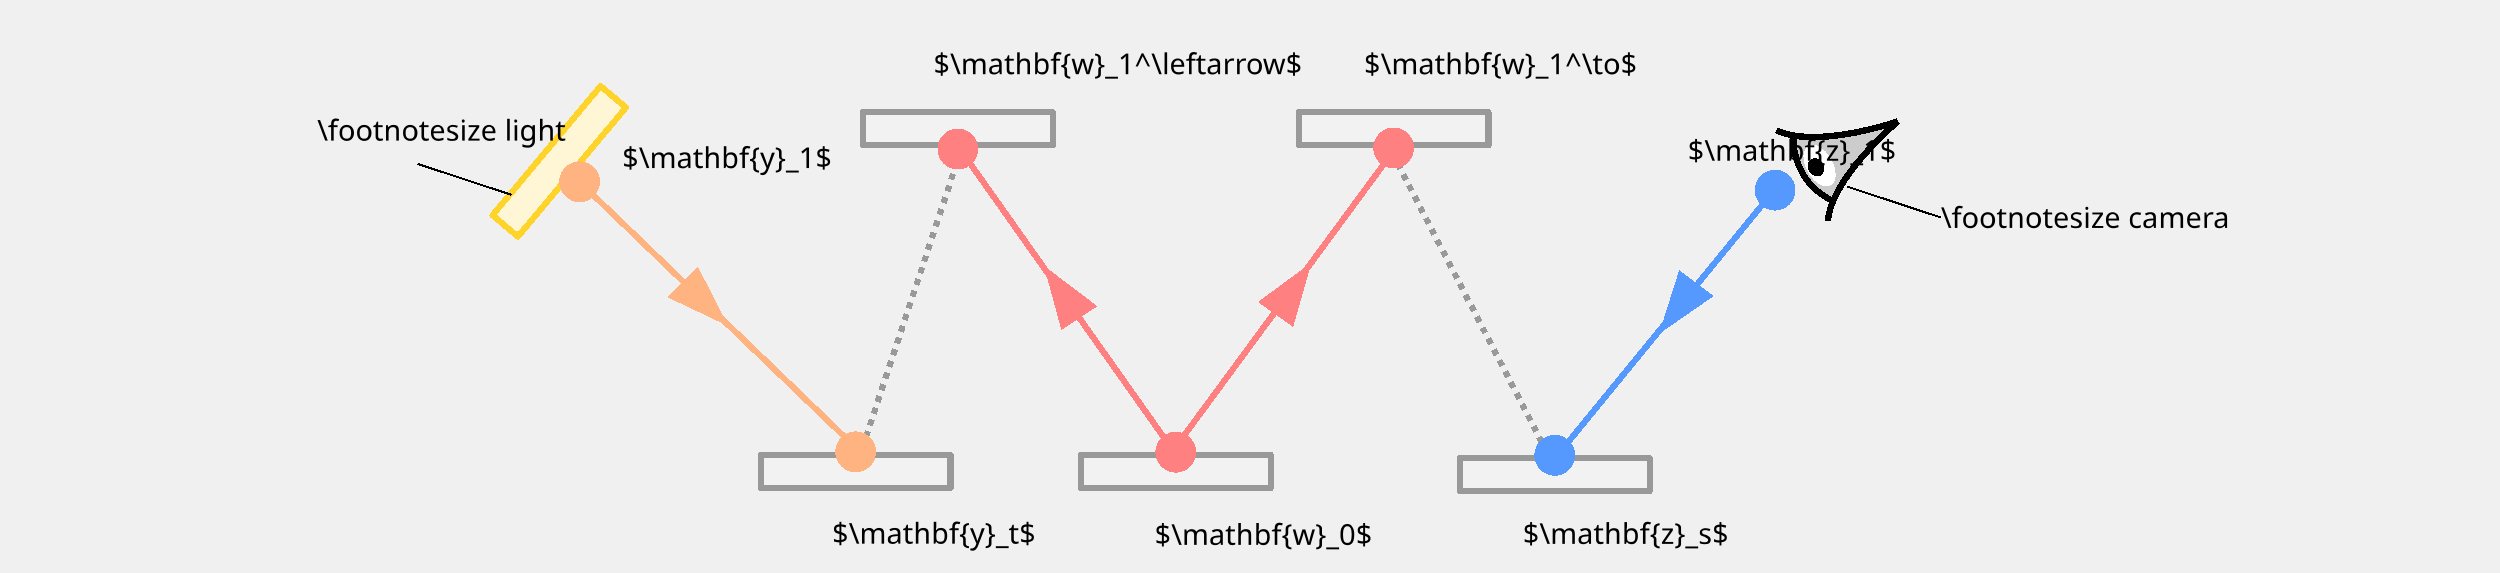
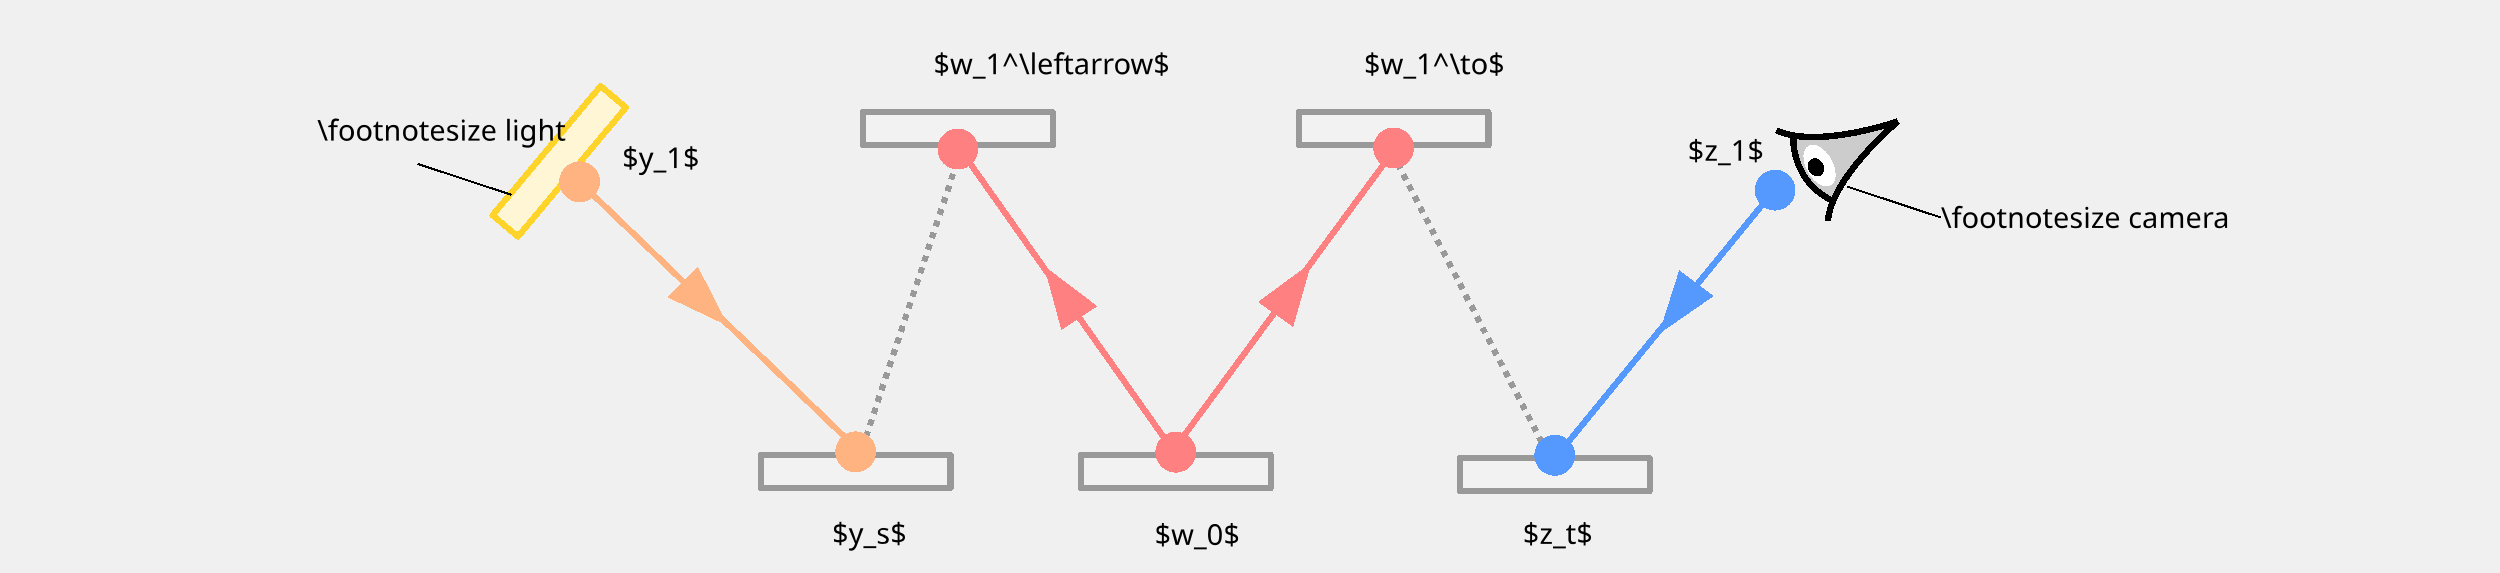
<svg xmlns="http://www.w3.org/2000/svg" width="345pt" height="79pt" viewBox="0 0 121.708 27.869" version="1.1" id="svg8" style="shape-rendering:crispEdges">
  <defs id="defs2" />
  <g id="layer1" transform="translate(-26.28579,-255.5024)">
    <rect y="277.65" x="78.91" height="1.616" width="9.236" id="rect4743-23" style="fill:#f2f2f2;fill-opacity:1;stroke:#999999;stroke-width:0.3;stroke-linecap:butt;stroke-linejoin:round;stroke-miterlimit:4;stroke-dasharray:none;stroke-opacity:1" />
    <g transform="rotate(150.4698,63.02287,280.28)" id="g844">
      <path id="path4549" d="m 9.94,270.981 c -0.453,-0.344 -1.074,-0.677 -1.813,-0.973 -0.688,-0.276 -1.546,-0.539 -2.337,-0.718 -0.05,-0.011 -0.088,-0.023 -0.084,-0.025 0.003,-0.003 0.06,-0.017 0.127,-0.032 0.695,-0.157 1.519,-0.407 2.162,-0.656 0.731,-0.283 1.381,-0.618 1.849,-0.954 l 0.086,-0.062 0.014,0.017 c 0.034,0.041 0.155,0.248 0.213,0.362 0.236,0.466 0.348,0.971 0.335,1.509 -0.011,0.458 -0.108,0.881 -0.3,1.306 -0.046,0.101 -0.14,0.284 -0.152,0.295 -0.003,0.002 -0.048,-0.028 -0.1,-0.068 z m 0.027,-1.247 c 0.193,-0.065 0.313,-0.292 0.278,-0.529 -0.023,-0.158 -0.111,-0.289 -0.234,-0.35 -0.049,-0.024 -0.061,-0.027 -0.125,-0.03 -0.083,-0.003 -0.139,0.012 -0.204,0.055 -0.084,0.056 -0.155,0.165 -0.182,0.28 -0.02,0.083 -0.013,0.22 0.015,0.302 0.046,0.137 0.149,0.243 0.267,0.276 0.054,0.015 0.134,0.013 0.186,-0.004 z" style="fill:#cccccc;fill-opacity:1;stroke:#cccccc;stroke-width:0.312;stroke-linecap:round;stroke-linejoin:round;stroke-miterlimit:4;stroke-dasharray:none;stroke-opacity:1" />
      <path id="path4809" d="m 5.283,269.266 c 0,0 4.1,-0.733 5.368,-2.535" style="fill:none;stroke:#000000;stroke-width:0.312;stroke-linecap:butt;stroke-linejoin:miter;stroke-miterlimit:4;stroke-dasharray:none;stroke-opacity:1" />
      <path id="path4809-6" d="m 5.283,269.266 c 0,0 4.1,0.733 5.368,2.535" style="fill:none;stroke:#000000;stroke-width:0.312;stroke-linecap:butt;stroke-linejoin:miter;stroke-miterlimit:4;stroke-dasharray:none;stroke-opacity:1" />
      <path id="path4826" d="m 9.963,267.465 c 0.795,1.097 0.802,2.553 0.109,3.692" style="fill:none;stroke:#000000;stroke-width:0.312;stroke-linecap:butt;stroke-linejoin:miter;stroke-miterlimit:4;stroke-dasharray:none;stroke-opacity:1" />
      <ellipse ry="1.1" rx="0.65" cy="269.273" cx="9.674" id="path4832" style="fill:#ffffff;fill-opacity:1;stroke:none;stroke-width:0.312;stroke-linecap:round;stroke-linejoin:round;stroke-miterlimit:4;stroke-dasharray:none;stroke-opacity:1" />
      <ellipse ry="0.462" rx="0.38" cy="269.286" cx="9.868" id="path4832-8" style="fill:#000000;fill-opacity:1;stroke:none;stroke-width:0.312;stroke-linecap:round;stroke-linejoin:round;stroke-miterlimit:4;stroke-dasharray:none;stroke-opacity:1" />
    </g>
    <rect transform="rotate(-50.08343)" y="209.222" x="-171.752" height="1.616" width="8.197" id="rect4743-23-4" style="fill:#fff6d5;fill-opacity:1;stroke:#ffd42a;stroke-width:0.3;stroke-linecap:butt;stroke-linejoin:round;stroke-miterlimit:4;stroke-dasharray:none;stroke-opacity:1" />
    <rect y="277.65" x="63.324" height="1.616" width="9.236" id="rect4743-23-3-2" style="fill:#f2f2f2;fill-opacity:1;stroke:#999999;stroke-width:0.3;stroke-linecap:butt;stroke-linejoin:round;stroke-miterlimit:4;stroke-dasharray:none;stroke-opacity:1" />
    <path style="fill:none;stroke:#999999;stroke-width:0.3;stroke-linecap:butt;stroke-linejoin:miter;stroke-miterlimit:4;stroke-dasharray:0.3, 0.3;stroke-dashoffset:0;stroke-opacity:1" d="m 94.045,262.923 7.858,15.187" id="path884-6-7-4-1" />
    <path style="fill:#ffccaa;stroke:#ffb380;stroke-width:0.3;stroke-linecap:butt;stroke-linejoin:miter;stroke-miterlimit:4;stroke-dasharray:none;stroke-opacity:1" d="M 67.715,277.068 54.606,264.459" id="path884-6" />
    <ellipse style="fill:#ffb380;fill-opacity:1;stroke:none;stroke-width:0.495;stroke-linecap:round;stroke-linejoin:round;stroke-miterlimit:4;stroke-dasharray:none;stroke-opacity:1" id="path4881-6" cx="54.502" cy="264.351" rx="0.992" ry="0.994" />
    <path style="fill:none;stroke:#999999;stroke-width:0.3;stroke-linecap:butt;stroke-linejoin:miter;stroke-miterlimit:4;stroke-dasharray:0.3, 0.3;stroke-dashoffset:0;stroke-opacity:1" d="M 73.065,262.823 68.183,277.569" id="path884-6-7-4-1-4" />
    <ellipse style="fill:#ffb380;fill-opacity:1;stroke:none;stroke-width:0.495;stroke-linecap:round;stroke-linejoin:round;stroke-miterlimit:4;stroke-dasharray:none;stroke-opacity:1" id="path4881-2" cx="67.942" cy="277.5" rx="0.992" ry="0.994" />
    <path style="fill:#5599ff;stroke:#5599ff;stroke-width:0.3;stroke-linecap:butt;stroke-linejoin:miter;stroke-miterlimit:4;stroke-dasharray:none;stroke-opacity:1" d="M 101.904,277.91 112.588,264.853" id="path884-6-8" />
    <ellipse style="fill:#5599ff;fill-opacity:1;stroke:none;stroke-width:0.495;stroke-linecap:round;stroke-linejoin:round;stroke-miterlimit:4;stroke-dasharray:none;stroke-opacity:1" id="path4881-2-1" cx="112.704" cy="264.758" rx="0.992" ry="0.994" />
    <ellipse style="fill:#ff8080;fill-opacity:1;stroke:none;stroke-width:0.495;stroke-linecap:round;stroke-linejoin:round;stroke-miterlimit:4;stroke-dasharray:none;stroke-opacity:1" id="path4881-2-6" cx="83.527" cy="277.516" rx="0.992" ry="0.994" />
    <path style="fill:#ff8080;stroke:#ff8080;stroke-width:0.3;stroke-linecap:butt;stroke-linejoin:miter;stroke-miterlimit:4;stroke-dasharray:none;stroke-opacity:1" d="M 83.395,277.433 73.065,262.823" id="path884-6-6" />
    <rect y="260.956" x="68.3" height="1.616" width="9.236" id="rect4743-23-3" style="fill:#f2f2f2;fill-opacity:1;stroke:#999999;stroke-width:0.3;stroke-linecap:butt;stroke-linejoin:round;stroke-miterlimit:4;stroke-dasharray:none;stroke-opacity:1" />
    <ellipse style="fill:#ff8080;fill-opacity:1;stroke:none;stroke-width:0.495;stroke-linecap:round;stroke-linejoin:round;stroke-miterlimit:4;stroke-dasharray:none;stroke-opacity:1" id="path4881-2-6-9" cx="72.918" cy="262.758" rx="0.992" ry="0.994" />
    <path style="fill:#ff8080;stroke:#ff8080;stroke-width:0.3;stroke-linecap:butt;stroke-linejoin:miter;stroke-miterlimit:4;stroke-dasharray:none;stroke-opacity:1" d="M 83.395,277.433 94.164,262.8" id="path884-6-6-0" />
    <path id="path983" d="m 58.783,269.977 1.481,-1.495 1.471,2.892 z" style="fill:#ffb380;fill-opacity:1;stroke:none;stroke-width:0.265px;stroke-linecap:butt;stroke-linejoin:miter;stroke-opacity:1" />
    <rect y="260.956" x="89.514" height="1.616" width="9.236" id="rect4743-23-7" style="fill:#f2f2f2;fill-opacity:1;stroke:#999999;stroke-width:0.3;stroke-linecap:butt;stroke-linejoin:round;stroke-miterlimit:4;stroke-dasharray:none;stroke-opacity:1" />
    <ellipse style="fill:#ff8080;fill-opacity:1;stroke:none;stroke-width:0.495;stroke-linecap:round;stroke-linejoin:round;stroke-miterlimit:4;stroke-dasharray:none;stroke-opacity:1" id="path4881-2-6-9-3" cx="94.132" cy="262.706" rx="0.992" ry="0.994" />
    <rect y="277.801" x="97.358" height="1.616" width="9.236" id="rect4743-23-7-4" style="fill:#f2f2f2;fill-opacity:1;stroke:#999999;stroke-width:0.3;stroke-linecap:butt;stroke-linejoin:round;stroke-miterlimit:4;stroke-dasharray:none;stroke-opacity:1" />
    <ellipse style="fill:#5599ff;fill-opacity:1;stroke:none;stroke-width:0.495;stroke-linecap:round;stroke-linejoin:round;stroke-miterlimit:4;stroke-dasharray:none;stroke-opacity:1" id="path4881" cx="101.976" cy="277.668" rx="0.992" ry="0.994" />
    <path id="path983-6" d="m 108.033,268.651 1.681,1.266 -2.667,1.848 z" style="fill:#5599ff;fill-opacity:1;stroke:none;stroke-width:0.265px;stroke-linecap:butt;stroke-linejoin:miter;stroke-opacity:1" />
    <path id="path983-2" d="m 89.241,271.422 -1.717,-1.217 2.613,-1.923 z" style="fill:#ff8080;fill-opacity:1;stroke:none;stroke-width:0.265px;stroke-linecap:butt;stroke-linejoin:miter;stroke-opacity:1" />
    <path id="path983-2-0" d="m 79.712,270.411 -1.756,1.16 -0.847,-3.132 z" style="fill:#ff8080;fill-opacity:1;stroke:none;stroke-width:0.265px;stroke-linecap:butt;stroke-linejoin:miter;stroke-opacity:1" />
    <text xml:space="preserve" style="font-style:normal;font-weight:normal;font-size:2.822px;line-height:1.25;font-family:sans-serif;letter-spacing:0px;word-spacing:0px;fill:#000000;fill-opacity:1;stroke:none;stroke-width:0.265" x="82.494" y="282.029" id="text852-9-6-61-1">
-       <tspan id="tspan850-3-7-4-3" x="82.494" y="282.029" style="font-style:normal;font-variant:normal;font-weight:normal;font-stretch:normal;font-size:1.411px;font-family:'Linux Libertine';-inkscape-font-specification:'Linux Libertine';stroke-width:0.265">$\mathbf{w}_0$</tspan>
+       <tspan id="tspan850-3-7-4-3" x="82.494" y="282.029" style="font-style:normal;font-variant:normal;font-weight:normal;font-stretch:normal;font-size:1.411px;font-family:'Linux Libertine';-inkscape-font-specification:'Linux Libertine';stroke-width:0.265">$w_0$</tspan>
    </text>
    <text xml:space="preserve" style="font-style:normal;font-weight:normal;font-size:2.822px;line-height:1.25;font-family:sans-serif;letter-spacing:0px;word-spacing:0px;fill:#000000;fill-opacity:1;stroke:none;stroke-width:0.265" x="71.726" y="259.114" id="text852-9-6-61">
-       <tspan id="tspan850-3-7-4" x="71.726" y="259.114" style="font-style:normal;font-variant:normal;font-weight:normal;font-stretch:normal;font-size:1.411px;font-family:'Linux Libertine';-inkscape-font-specification:'Linux Libertine';stroke-width:0.265">$\mathbf{w}_1^\leftarrow$</tspan>
+       <tspan id="tspan850-3-7-4" x="71.726" y="259.114" style="font-style:normal;font-variant:normal;font-weight:normal;font-stretch:normal;font-size:1.411px;font-family:'Linux Libertine';-inkscape-font-specification:'Linux Libertine';stroke-width:0.265">$w_1^\leftarrow$</tspan>
    </text>
    <text xml:space="preserve" style="font-style:normal;font-weight:normal;font-size:2.822px;line-height:1.25;font-family:sans-serif;letter-spacing:0px;word-spacing:0px;fill:#000000;fill-opacity:1;stroke:none;stroke-width:0.265" x="92.687" y="259.114" id="text852-9-6-61-4">
-       <tspan id="tspan850-3-7-4-9" x="92.687" y="259.114" style="font-style:normal;font-variant:normal;font-weight:normal;font-stretch:normal;font-size:1.411px;font-family:'Linux Libertine';-inkscape-font-specification:'Linux Libertine';stroke-width:0.265">$\mathbf{w}_1^\to$</tspan>
+       <tspan id="tspan850-3-7-4-9" x="92.687" y="259.114" style="font-style:normal;font-variant:normal;font-weight:normal;font-stretch:normal;font-size:1.411px;font-family:'Linux Libertine';-inkscape-font-specification:'Linux Libertine';stroke-width:0.265">$w_1^\to$</tspan>
    </text>
    <text xml:space="preserve" style="font-style:normal;font-weight:normal;font-size:2.822px;line-height:1.25;font-family:sans-serif;letter-spacing:0px;word-spacing:0px;fill:#000000;fill-opacity:1;stroke:none;stroke-width:0.265" x="66.792" y="281.968" id="text852-9-6-61-4-4-4">
-       <tspan id="tspan850-3-7-4-9-0-9" x="66.792" y="281.968" style="font-style:normal;font-variant:normal;font-weight:normal;font-stretch:normal;font-size:1.411px;font-family:'Linux Libertine';-inkscape-font-specification:'Linux Libertine';stroke-width:0.265">$\mathbf{y}_t$</tspan>
+       <tspan id="tspan850-3-7-4-9-0-9" x="66.792" y="281.968" style="font-style:normal;font-variant:normal;font-weight:normal;font-stretch:normal;font-size:1.411px;font-family:'Linux Libertine';-inkscape-font-specification:'Linux Libertine';stroke-width:0.265">$y_s$</tspan>
    </text>
    <text xml:space="preserve" style="font-style:normal;font-weight:normal;font-size:2.822px;line-height:1.25;font-family:sans-serif;letter-spacing:0px;word-spacing:0px;fill:#000000;fill-opacity:1;stroke:none;stroke-width:0.265" x="108.45" y="263.33" id="text852-9-6-61-4-4">
-       <tspan id="tspan850-3-7-4-9-0" x="108.45" y="263.33" style="font-style:normal;font-variant:normal;font-weight:normal;font-stretch:normal;font-size:1.411px;font-family:'Linux Libertine';-inkscape-font-specification:'Linux Libertine';stroke-width:0.265">$\mathbf{z}_1$</tspan>
+       <tspan id="tspan850-3-7-4-9-0" x="108.45" y="263.33" style="font-style:normal;font-variant:normal;font-weight:normal;font-stretch:normal;font-size:1.411px;font-family:'Linux Libertine';-inkscape-font-specification:'Linux Libertine';stroke-width:0.265">$z_1$</tspan>
    </text>
    <text xml:space="preserve" style="font-style:normal;font-weight:normal;font-size:2.822px;line-height:1.25;font-family:sans-serif;letter-spacing:0px;word-spacing:0px;fill:#000000;fill-opacity:1;stroke:none;stroke-width:0.265;shape-rendering:crispEdges" x="100.419" y="281.982" id="text852-9-6-61-4-4-5">
-       <tspan id="tspan850-3-7-4-9-0-0" x="100.419" y="281.982" style="font-style:normal;font-variant:normal;font-weight:normal;font-stretch:normal;font-size:1.411px;font-family:'Linux Libertine';-inkscape-font-specification:'Linux Libertine';stroke-width:0.265">$\mathbf{z}_s$</tspan>
+       <tspan id="tspan850-3-7-4-9-0-0" x="100.419" y="281.982" style="font-style:normal;font-variant:normal;font-weight:normal;font-stretch:normal;font-size:1.411px;font-family:'Linux Libertine';-inkscape-font-specification:'Linux Libertine';stroke-width:0.265">$z_t$</tspan>
    </text>
    <text xml:space="preserve" style="font-style:normal;font-weight:normal;font-size:2.822px;line-height:1.25;font-family:sans-serif;letter-spacing:0px;word-spacing:0px;fill:#000000;fill-opacity:1;stroke:none;stroke-width:0.265" x="56.574" y="263.683" id="text852-9-6-61-4-4-4-8">
-       <tspan id="tspan850-3-7-4-9-0-9-2" x="56.574" y="263.683" style="font-style:normal;font-variant:normal;font-weight:normal;font-stretch:normal;font-size:1.411px;font-family:'Linux Libertine';-inkscape-font-specification:'Linux Libertine';stroke-width:0.265">$\mathbf{y}_1$</tspan>
+       <tspan id="tspan850-3-7-4-9-0-9-2" x="56.574" y="263.683" style="font-style:normal;font-variant:normal;font-weight:normal;font-stretch:normal;font-size:1.411px;font-family:'Linux Libertine';-inkscape-font-specification:'Linux Libertine';stroke-width:0.265">$y_1$</tspan>
    </text>
    <text xml:space="preserve" style="font-style:normal;font-weight:normal;font-size:2.822px;line-height:1.25;font-family:sans-serif;letter-spacing:0px;word-spacing:0px;fill:#000000;fill-opacity:1;stroke:none;stroke-width:0.265" x="41.728" y="262.35" id="text852-9-6-61-1-1">
      <tspan id="tspan850-3-7-4-3-5" x="41.728" y="262.35" style="font-style:normal;font-variant:normal;font-weight:normal;font-stretch:normal;font-size:1.411px;font-family:'Linux Libertine';-inkscape-font-specification:'Linux Libertine';stroke-width:0.265">\footnotesize light</tspan>
    </text>
    <path style="fill:none;stroke:#000000;stroke-width:0.1;stroke-linecap:butt;stroke-linejoin:miter;stroke-miterlimit:4;stroke-dasharray:none;stroke-opacity:1" d="m 46.608,263.477 4.583,1.512 v 0" id="path3607" />
    <text xml:space="preserve" style="font-style:normal;font-weight:normal;font-size:2.822px;line-height:1.25;font-family:sans-serif;letter-spacing:0px;word-spacing:0px;fill:#000000;fill-opacity:1;stroke:none;stroke-width:0.265;shape-rendering:crispEdges" x="120.771" y="266.597" id="text852-9-6-61-1-1-2">
      <tspan id="tspan850-3-7-4-3-5-3" x="120.771" y="266.597" style="font-style:normal;font-variant:normal;font-weight:normal;font-stretch:normal;font-size:1.411px;font-family:'Linux Libertine';-inkscape-font-specification:'Linux Libertine';stroke-width:0.265">\footnotesize camera</tspan>
    </text>
    <path style="fill:none;stroke:#000000;stroke-width:0.1;stroke-linecap:butt;stroke-linejoin:miter;stroke-miterlimit:4;stroke-dasharray:none;stroke-opacity:1;shape-rendering:crispEdges" d="m 116.188,264.578 4.583,1.512 v 0" id="path3607-4" />
  </g>
</svg>
